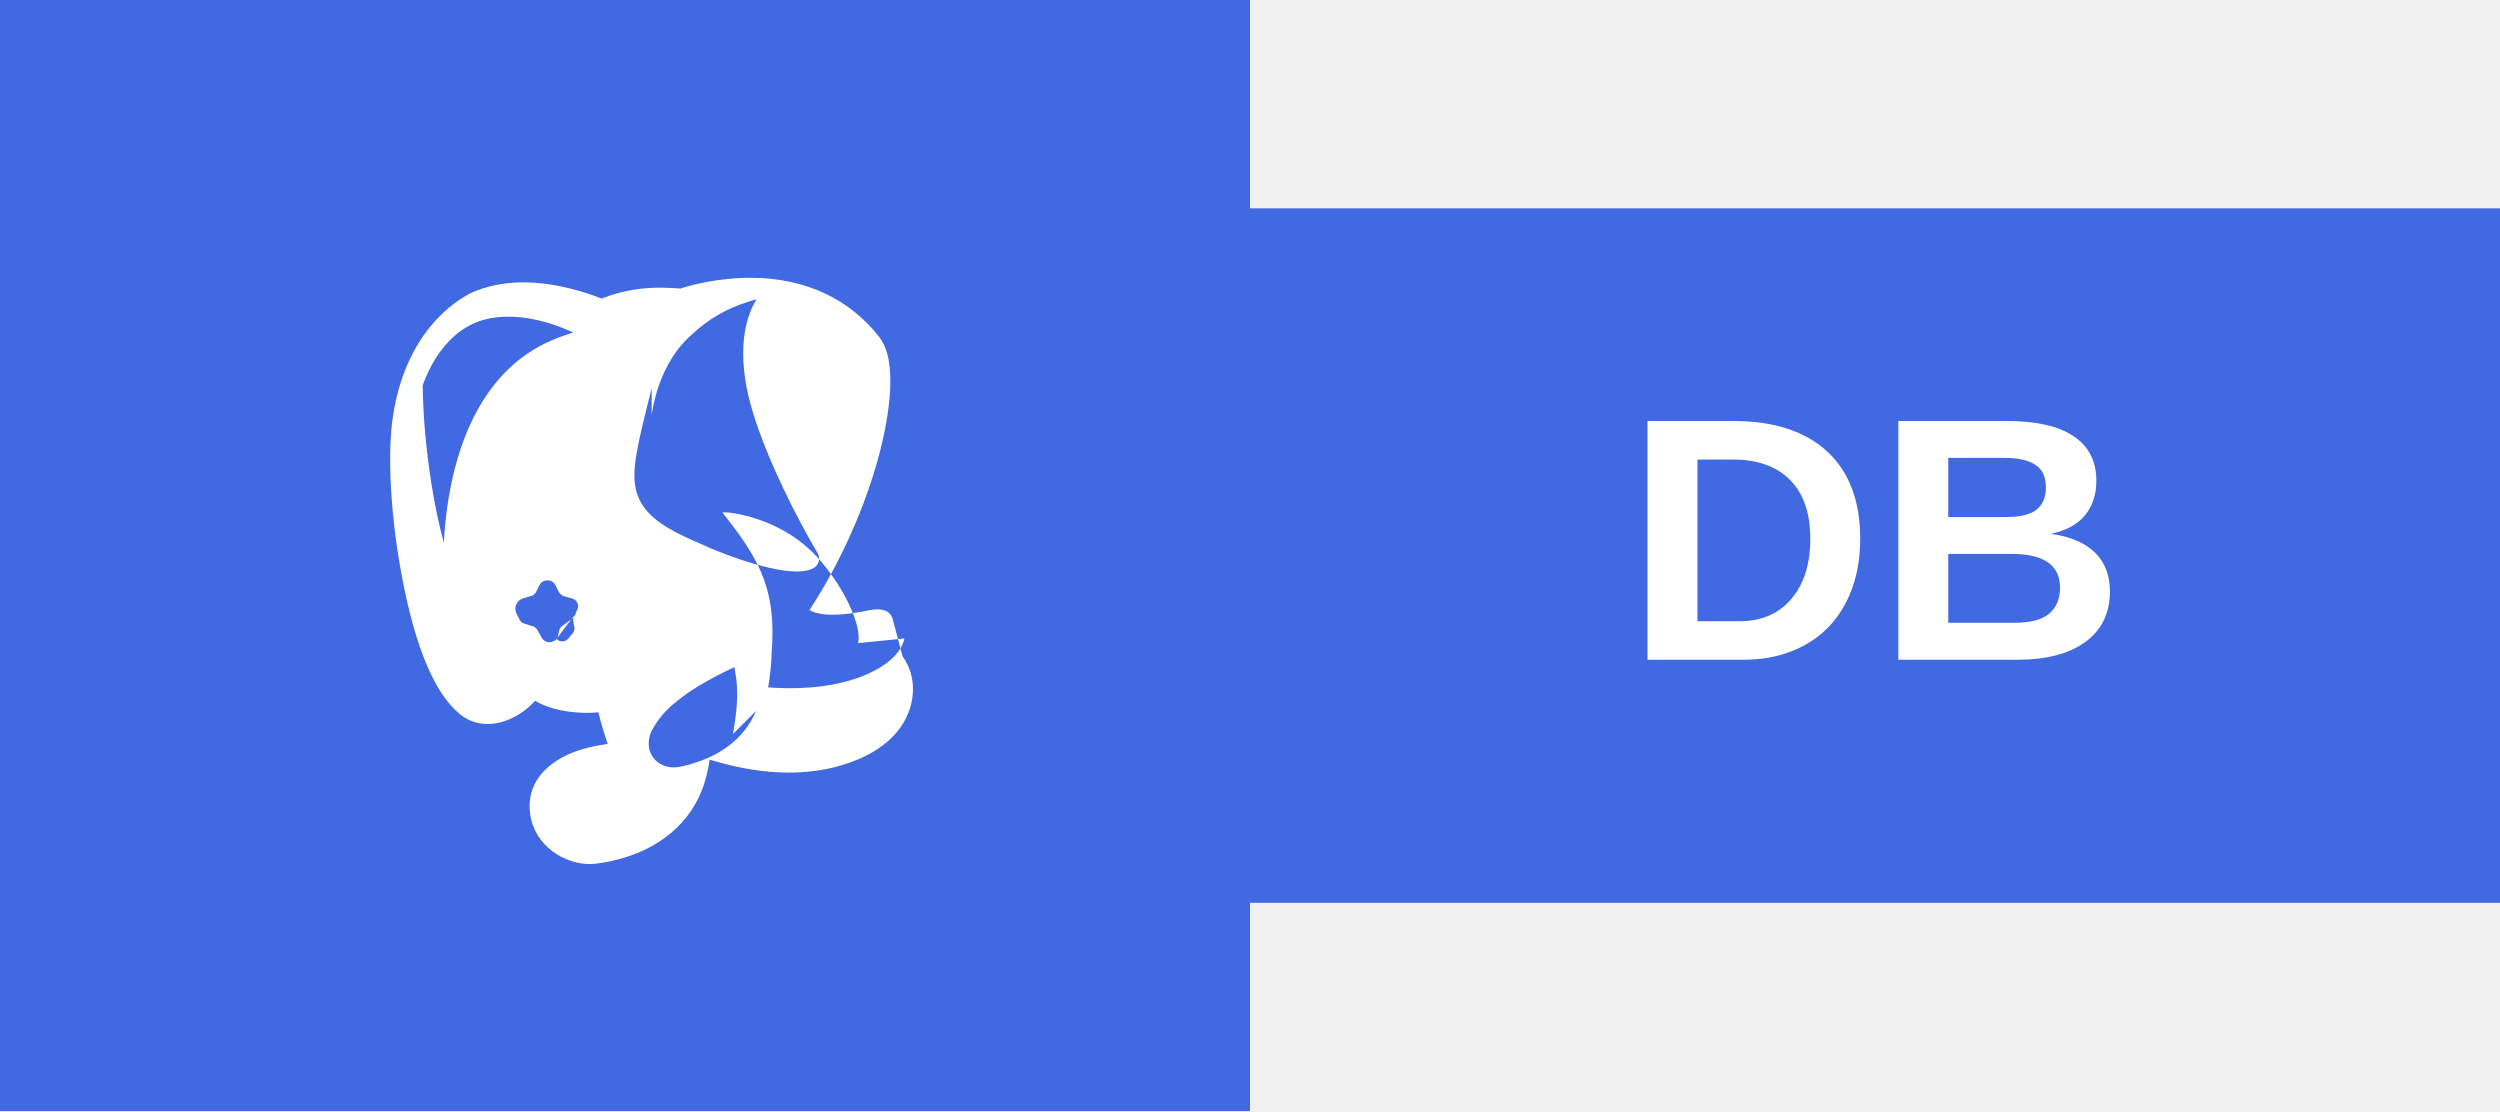
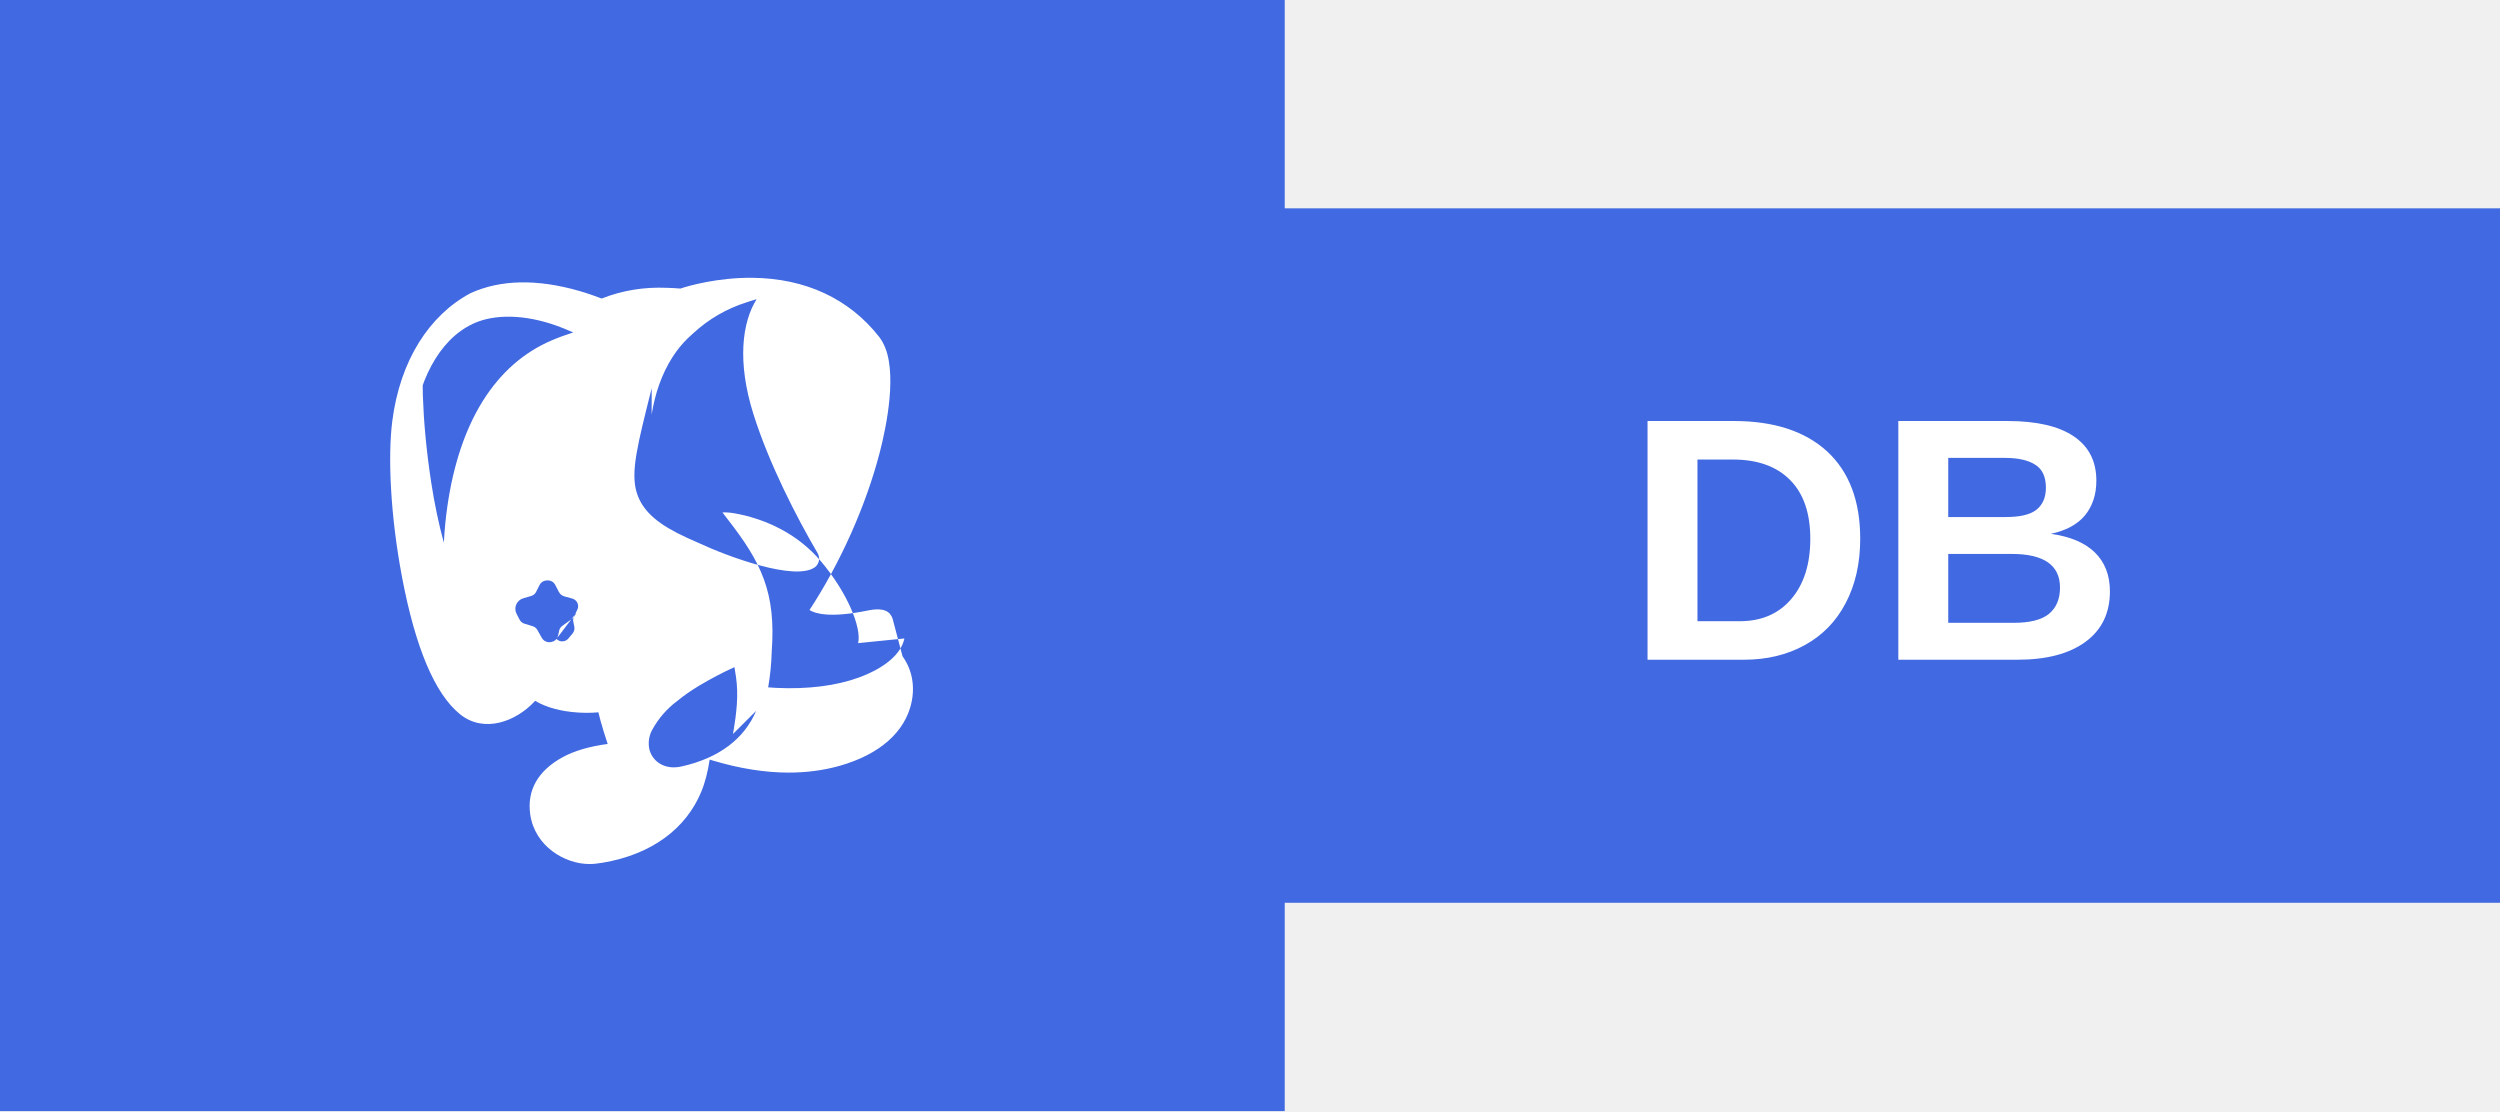
<svg xmlns="http://www.w3.org/2000/svg" width="72" height="32" viewBox="0 0 72 32">
-   <rect x="0" y="0" width="36" height="32" fill="#4169E1" rx="0" />
+   <rect x="0" y="0" width="37" height="32" fill="#4169E1" rx="0" />
  <rect x="36" y="6" width="36" height="20" fill="#4169E1" />
  <g transform="translate(10, 8) scale(0.6666667)">
    <path fill="#FFFFFF" d="M23.559 14.723a.527.527 0 00-.056-.119c-.139-.263-.477-.342-1.007-.232-1.653.341-2.293.131-2.526-.019 1.342-2.048 2.445-4.522 3.041-6.83.271-1.051.798-3.524.122-4.732a1.564 1.564 0 00-.151-.235C21.693.909 19.801.025 17.51.001c-1.495-.016-2.771.346-3.116.465a9.051 9.051 0 00-.577-.032c-1.003-.043-1.944.113-2.825.463-.245-.094-.577-.216-.973-.33-1.829-.524-3.408-.49-4.698.101C3.559 1.61 2.278 3.559 1.945 6.205c-.195 1.552-.077 4.085.424 6.733.577 3.048 1.42 5.039 2.502 5.915 1.046.846 2.438.312 3.246-.576.488.285 1.1.453 1.838.503.266.018.577.023.895-.009.029.127.061.251.095.373.079.283.185.631.307.995-.796.107-1.435.296-1.927.562-1.078.581-1.567 1.434-1.42 2.476.196 1.388 1.503 2.149 2.555 2.149.173 0 .347-.018.577-.057 2.144-.36 3.607-1.493 4.258-3.065.171-.413.286-.879.362-1.388l.147.043c1.151.342 2.237.517 3.264.517.778 0 1.514-.098 2.2-.291 1.73-.489 2.835-1.462 3.109-2.739.156-.726.02-1.426-.388-1.995zM2.844 6.425c.288-2.311 1.359-4.017 2.856-4.547.853-.302 2.149-.3 3.657.311.136.055.271.113.407.173a9.1 9.1 0 00-.419.142 7.059 7.059 0 00-.161.059 9.858 9.858 0 00-.147.057l-.023.009a14.691 14.691 0 00-.181.075c-2.431 1.04-3.987 3.524-4.51 7.191-.073.509-.122 1.029-.148 1.554-.226-.83-.409-1.709-.545-2.597-.434-2.827-.434-5.014-.287-6.319zm7.053 8.047c-.045.125-.145.245-.265.32l-.343.247a.343.343 0 00-.135.21l-.045.209c-.024.108-.093.197-.192.244-.058.028-.121.042-.186.042-.135 0-.256-.07-.323-.187l-.2-.353a.343.343 0 00-.212-.157l-.349-.107a.343.343 0 01-.201-.173l-.023-.041-.111-.22c-.064-.125-.066-.273-.007-.4.059-.127.169-.223.302-.261l.335-.098a.343.343 0 00.214-.169l.158-.315a.343.343 0 01.289-.186l.016-.001.027-.002h.036a.344.344 0 01.299.183l.16.311c.05.097.139.169.246.198l.341.093a.343.343 0 01.208.489l-.135.274a.345.345 0 00-.032.244l.041.209a.342.342 0 01-.075.291l-.181.217a.34.34 0 01-.262.124h-.007c-.093 0-.181-.038-.246-.107zm3.254-8.561c.075-.462.183-.895.325-1.296.153-.432.35-.836.586-1.203.187-.291.407-.561.653-.801.08-.078.161-.152.244-.224a6.079 6.079 0 012.29-1.325c.145-.05.29-.095.437-.137-.629 1.001-.849 2.71-.136 4.971.675 2.14 1.852 4.43 2.773 6.004a.467.467 0 01-.116.602c-.86.621-3.78-.462-5.057-1.06l-.357-.159-.149-.068c-1.091-.503-1.875-1.06-2.14-1.941-.269-.89.036-2.064.649-4.503zm4.514 12.799c-.517 1.217-1.619 2.04-3.209 2.398-.048.01-.095.019-.143.026-.281.043-.551-.002-.771-.124-.237-.132-.411-.352-.484-.615a1.224 1.224 0 01.116-.864 3.861 3.861 0 011.098-1.26c.266-.222.577-.434.919-.643a15.829 15.829 0 011.537-.808c.025.142.048.285.068.43.108.767.035 1.492-.131 2.459zm6.406-3.128c-.145.677-.847 1.276-1.979 1.69-.971.355-2.2.509-3.55.445-.121-.006-.239-.014-.357-.023.086-.498.14-1.021.154-1.554.19-2.552-.462-3.858-1.897-5.698-.068-.087-.143-.188-.221-.291l-.011-.015c.117-.004.235.001.352.014.382.05 1.282.232 2.152.7a5.86 5.86 0 011.755 1.403c1.138 1.351 1.759 2.864 1.602 3.53z" />
  </g>
  <text x="54" y="19" text-anchor="middle" fill="#FFFFFF" font-family="Verdana,Arial,sans-serif" font-size="10" font-weight="600">DB</text>
</svg>
